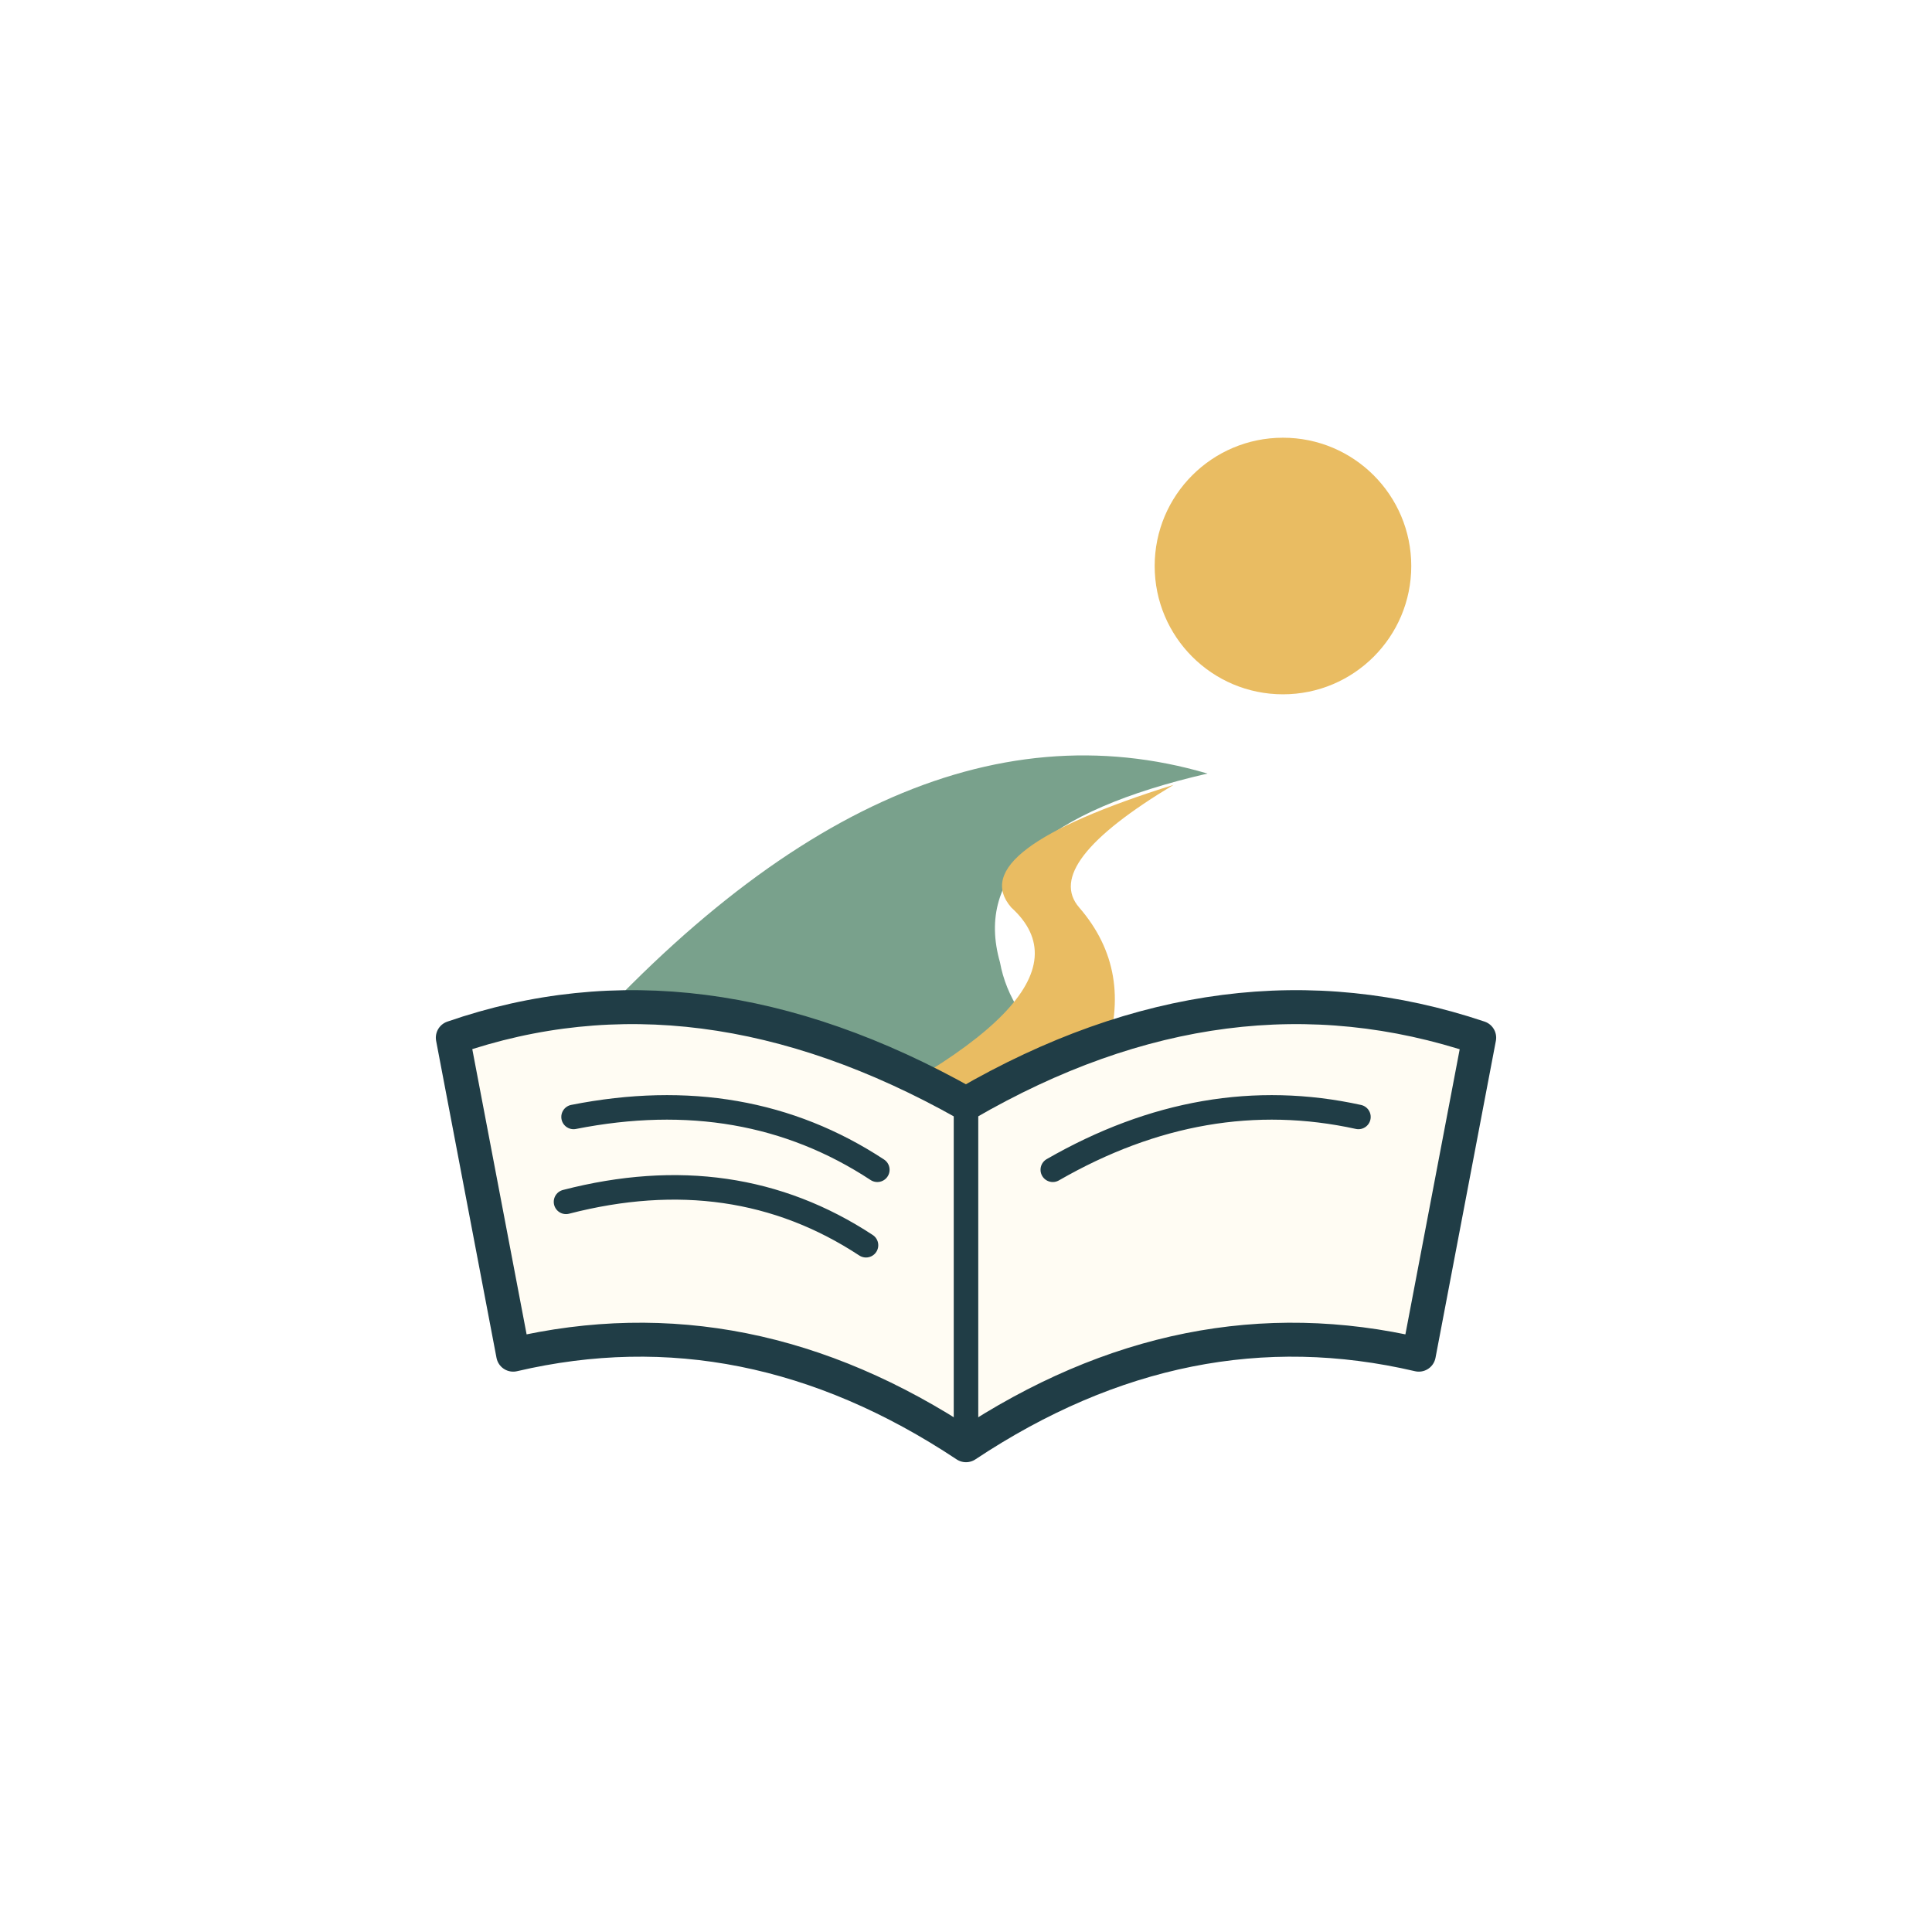
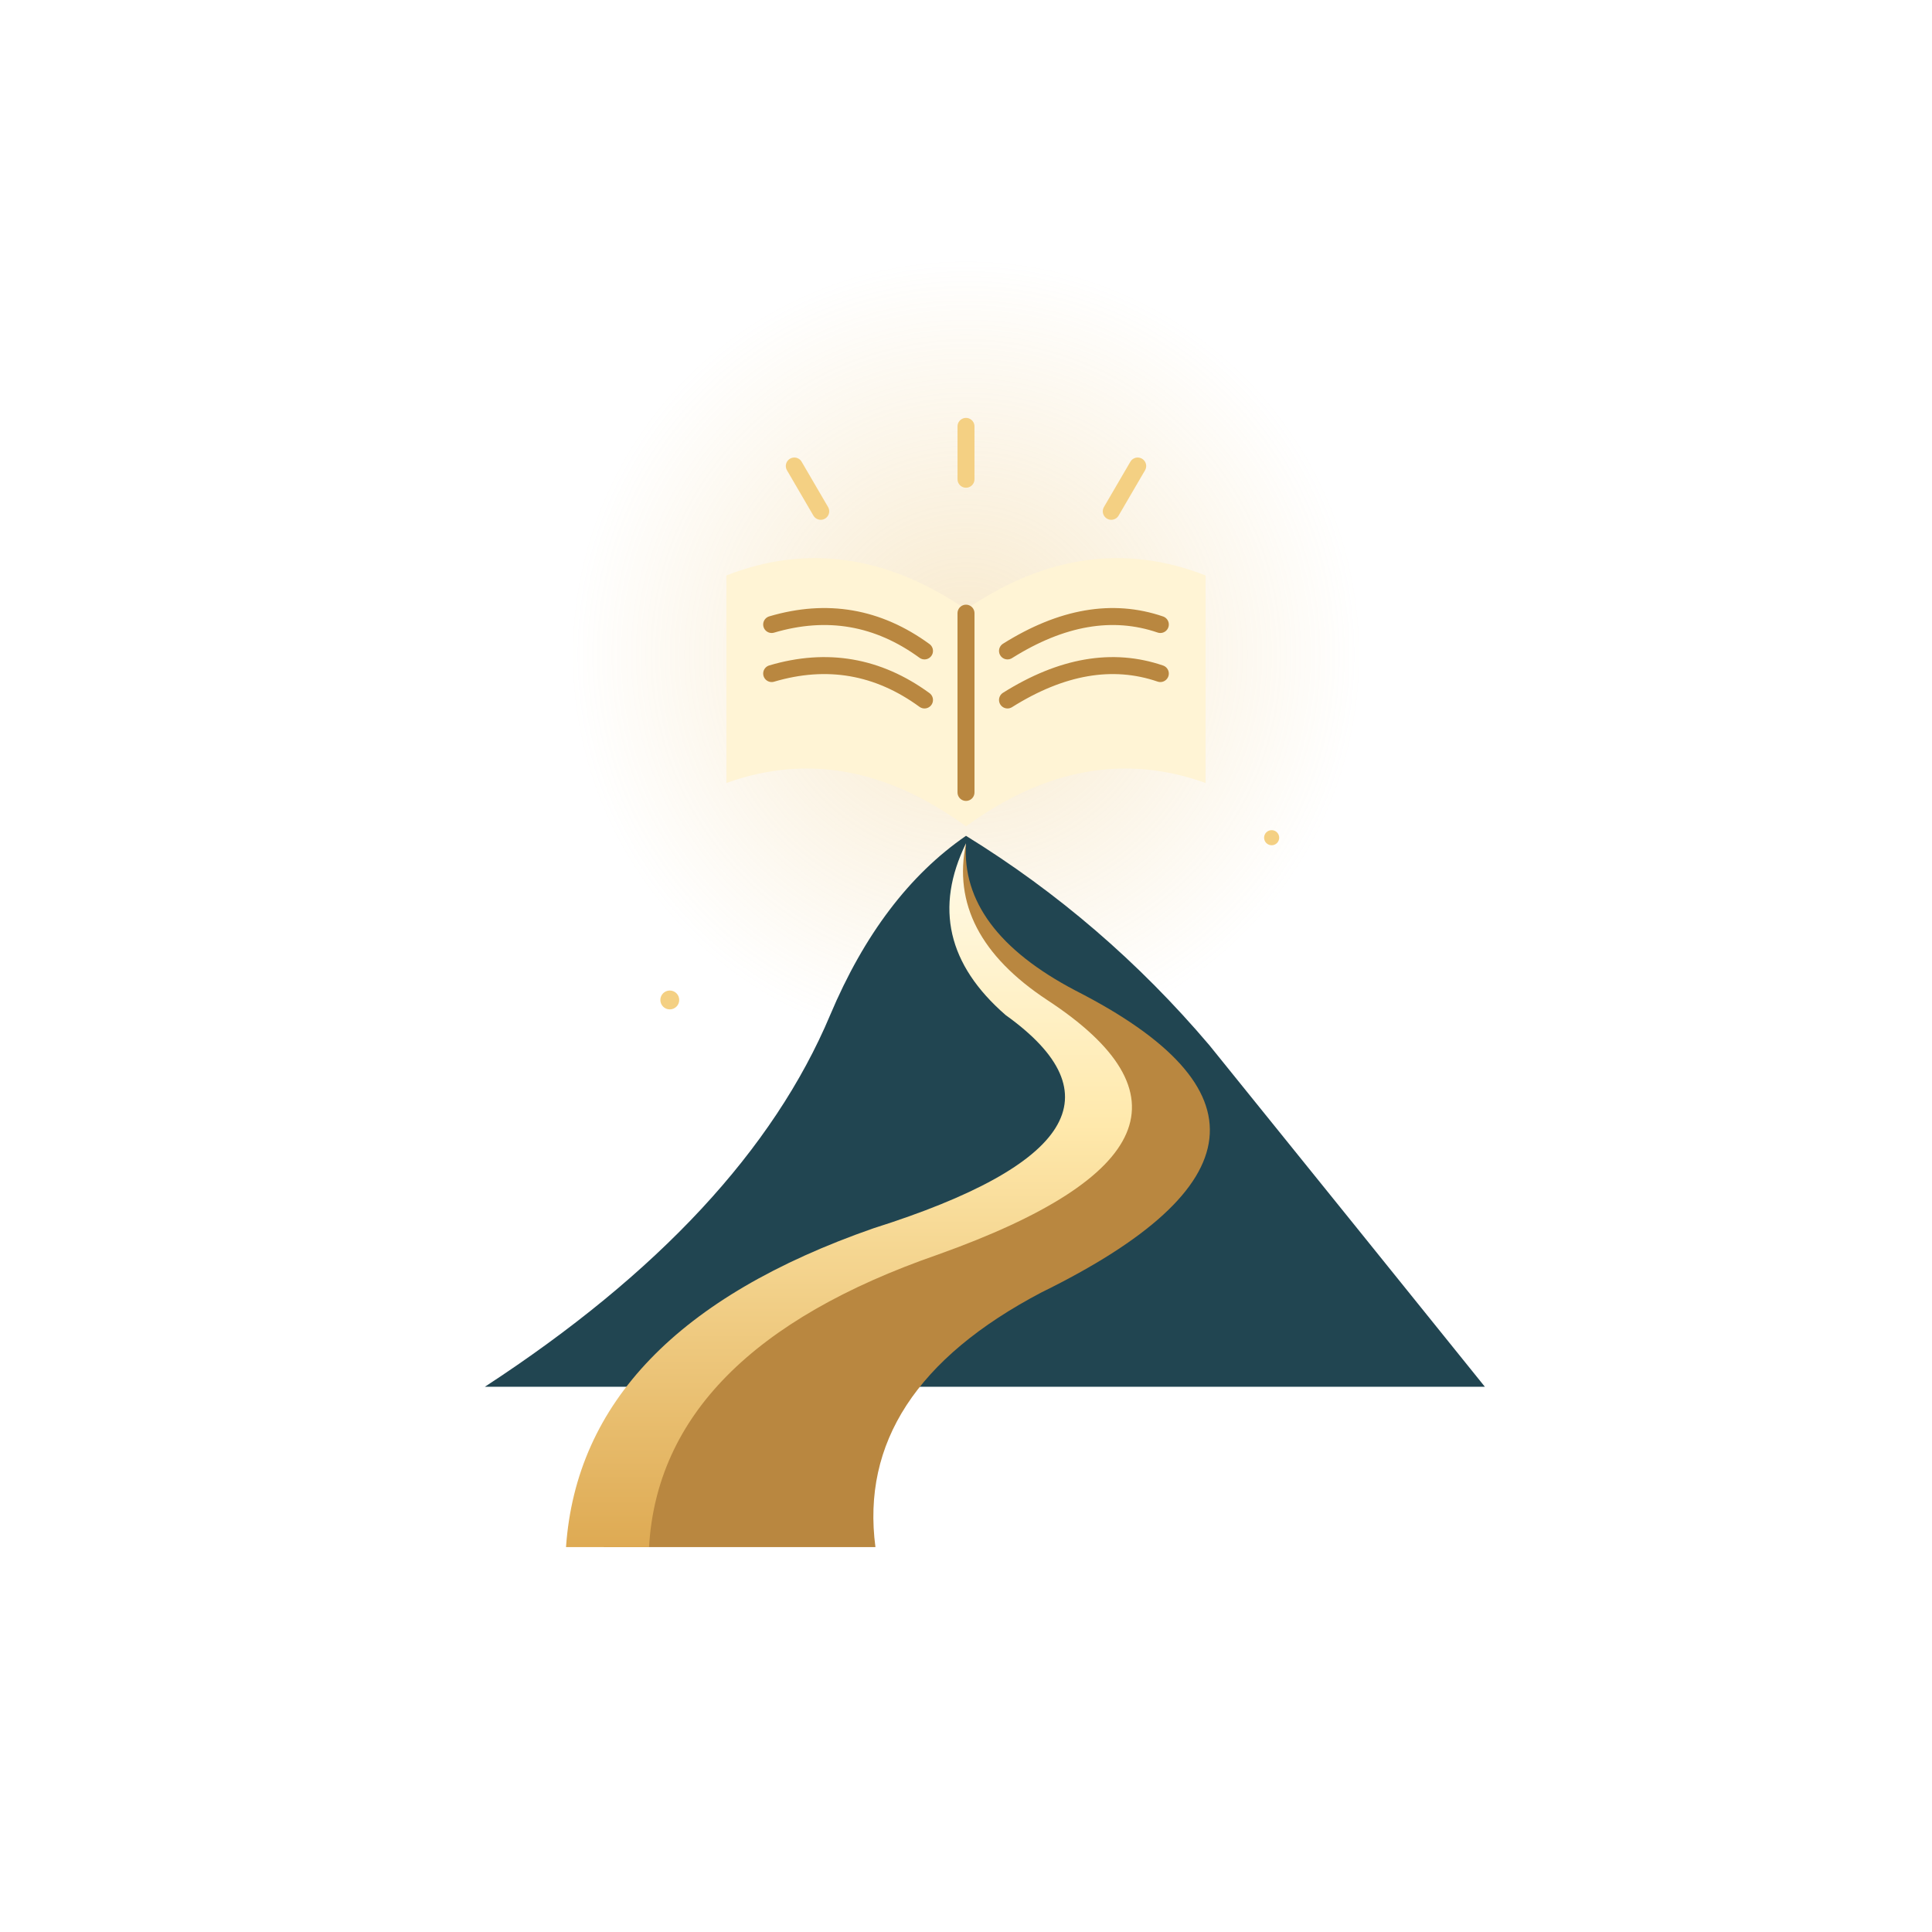
- <svg xmlns="http://www.w3.org/2000/svg" width="1024" height="1024" viewBox="0 0 1024 1024">
-   <circle cx="680" cy="300" r="68" fill="#E9BC62" />
-   <path d="M290 570Q470 360 640 410Q510 440 530 510Q540 565 640 600L510 720Z" fill="#79A18C" />
-   <path d="M410 610Q590 530 536 481Q510 451 622 416Q552 458 572 481Q630 548 510 662Z" fill="#E9BC62" />
-   <path d="M240 550Q370 505 512 585Q650 505 784 550L752 718Q628 689 512 766Q396 689 272 718Z" fill="#FFFCF3" stroke="#203D46" stroke-width="18" stroke-linejoin="round" />
-   <path d="M512 590V751M304 592Q395 574 465 620M300 637Q389 614 459 660M558 620Q638 574 720 592" stroke="#203D46" stroke-width="13" fill="none" stroke-linecap="round" />
+ <svg xmlns="http://www.w3.org/2000/svg" viewBox="0 0 1024 1024" width="1024" height="1024">
+   <defs>
+     <radialGradient id="glow">
+       <stop stop-color="#E9BC62" stop-opacity=".32" />
+       <stop offset="1" stop-color="#E9BC62" stop-opacity="0" />
+     </radialGradient>
+     <linearGradient id="path" x1="0" y1="1" x2="0" y2="0">
+       <stop stop-color="#DEAA53" />
+       <stop offset=".6" stop-color="#FFE9AC" />
+       <stop offset="1" stop-color="#FFFBEA" />
+     </linearGradient>
+   </defs>
+   <circle cx="512" cy="347" r="210" fill="url(#glow)" />
+   <path d="M257 735Q395 645 440 538Q467 474 512 443Q585 488 641 554Q725 658 787 735Z" fill="#214551" />
+   <path d="M320 820Q326 702 478 649Q640 594 539 532Q488 501 512 447Q509 493 570 525Q721 602 552 685Q453 737 464 820Z" fill="#B98740" />
+   <path d="M344 820Q350 716 497 665Q668 604 555 530Q502 495 512 447Q487 498 533 538Q621 601 463 651Q308 705 300 820Z" fill="url(#path)" />
+   <path d="M385 305Q449 280 512 323Q575 280 639 305V415Q575 392 512 438Q449 392 385 415Z" fill="#FFF4D5" />
+   <path d="M512 325V420M409 331Q453 318 490 345M409 357Q453 344 490 371M534 345Q577 318 615 331M534 371Q577 344 615 357" stroke="#B98740" stroke-width="9" fill="none" stroke-linecap="round" />
+   <path d="M512 226V254M421 247L435 271M603 247L589 271" stroke="#F4D083" stroke-width="9" stroke-linecap="round" />
+   <circle cx="355" cy="530" r="5" fill="#F4D083" />
+   <circle cx="674" cy="444" r="4" fill="#F4D083" />
</svg>
